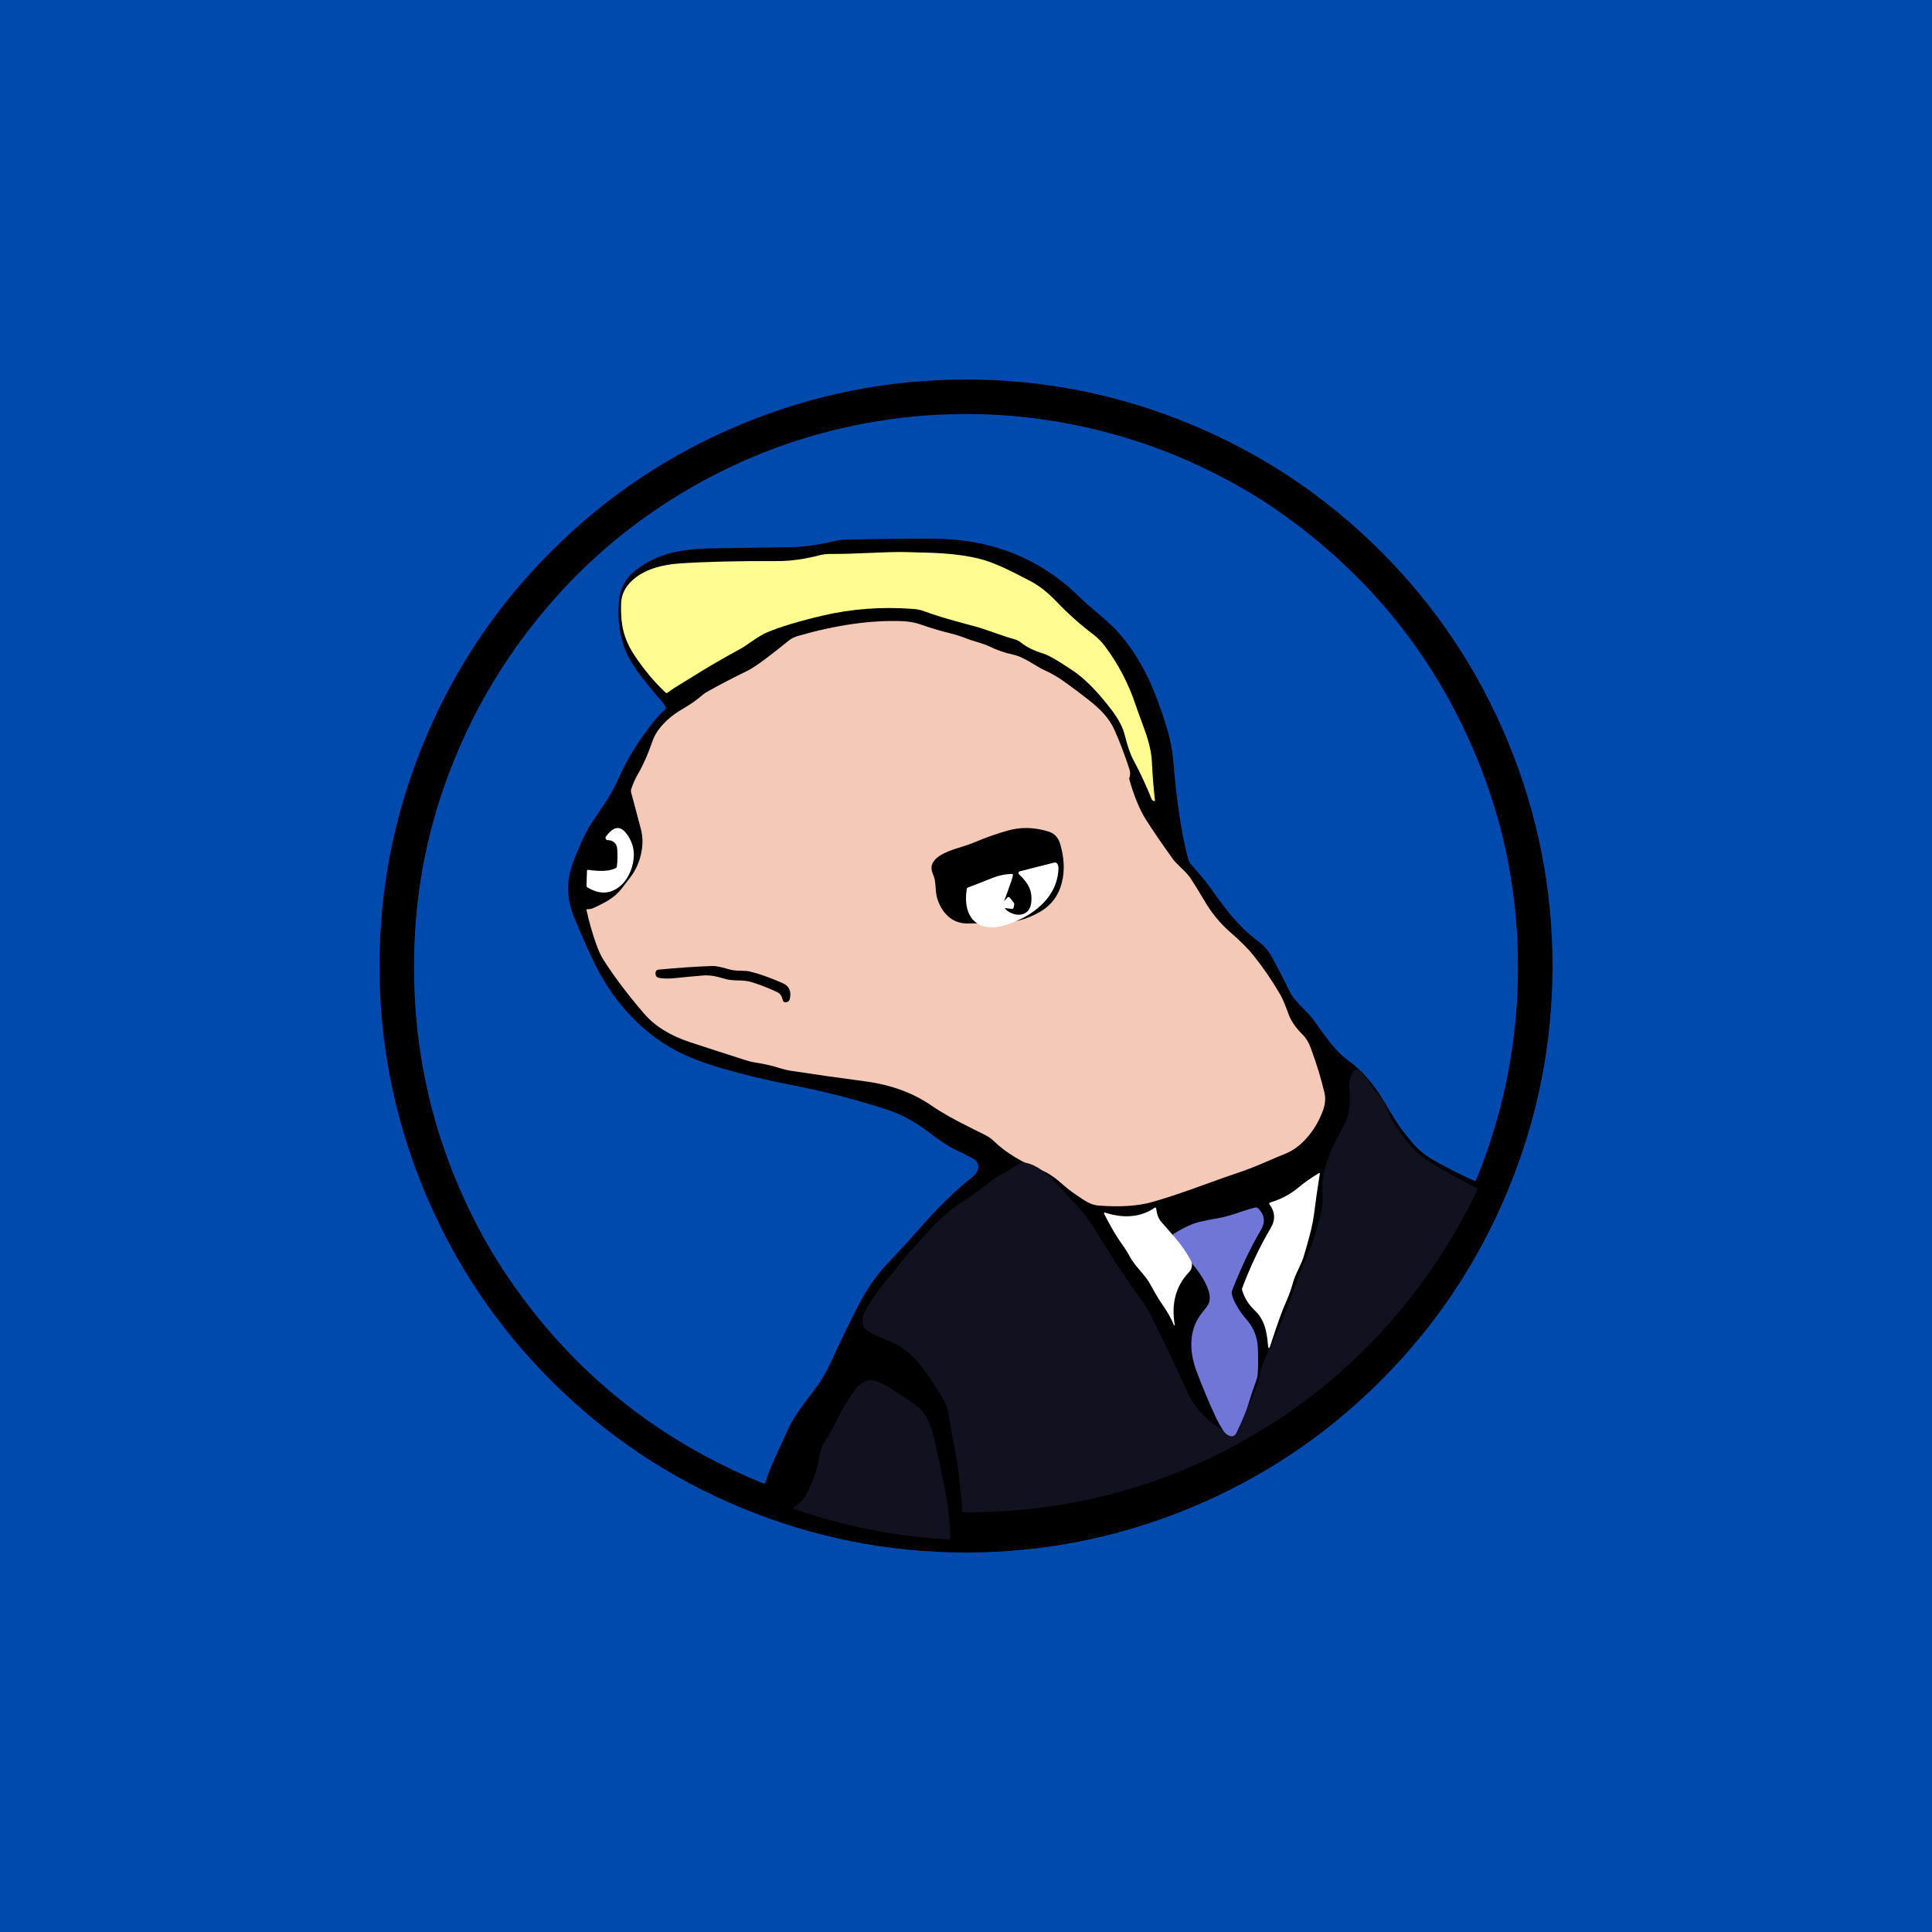
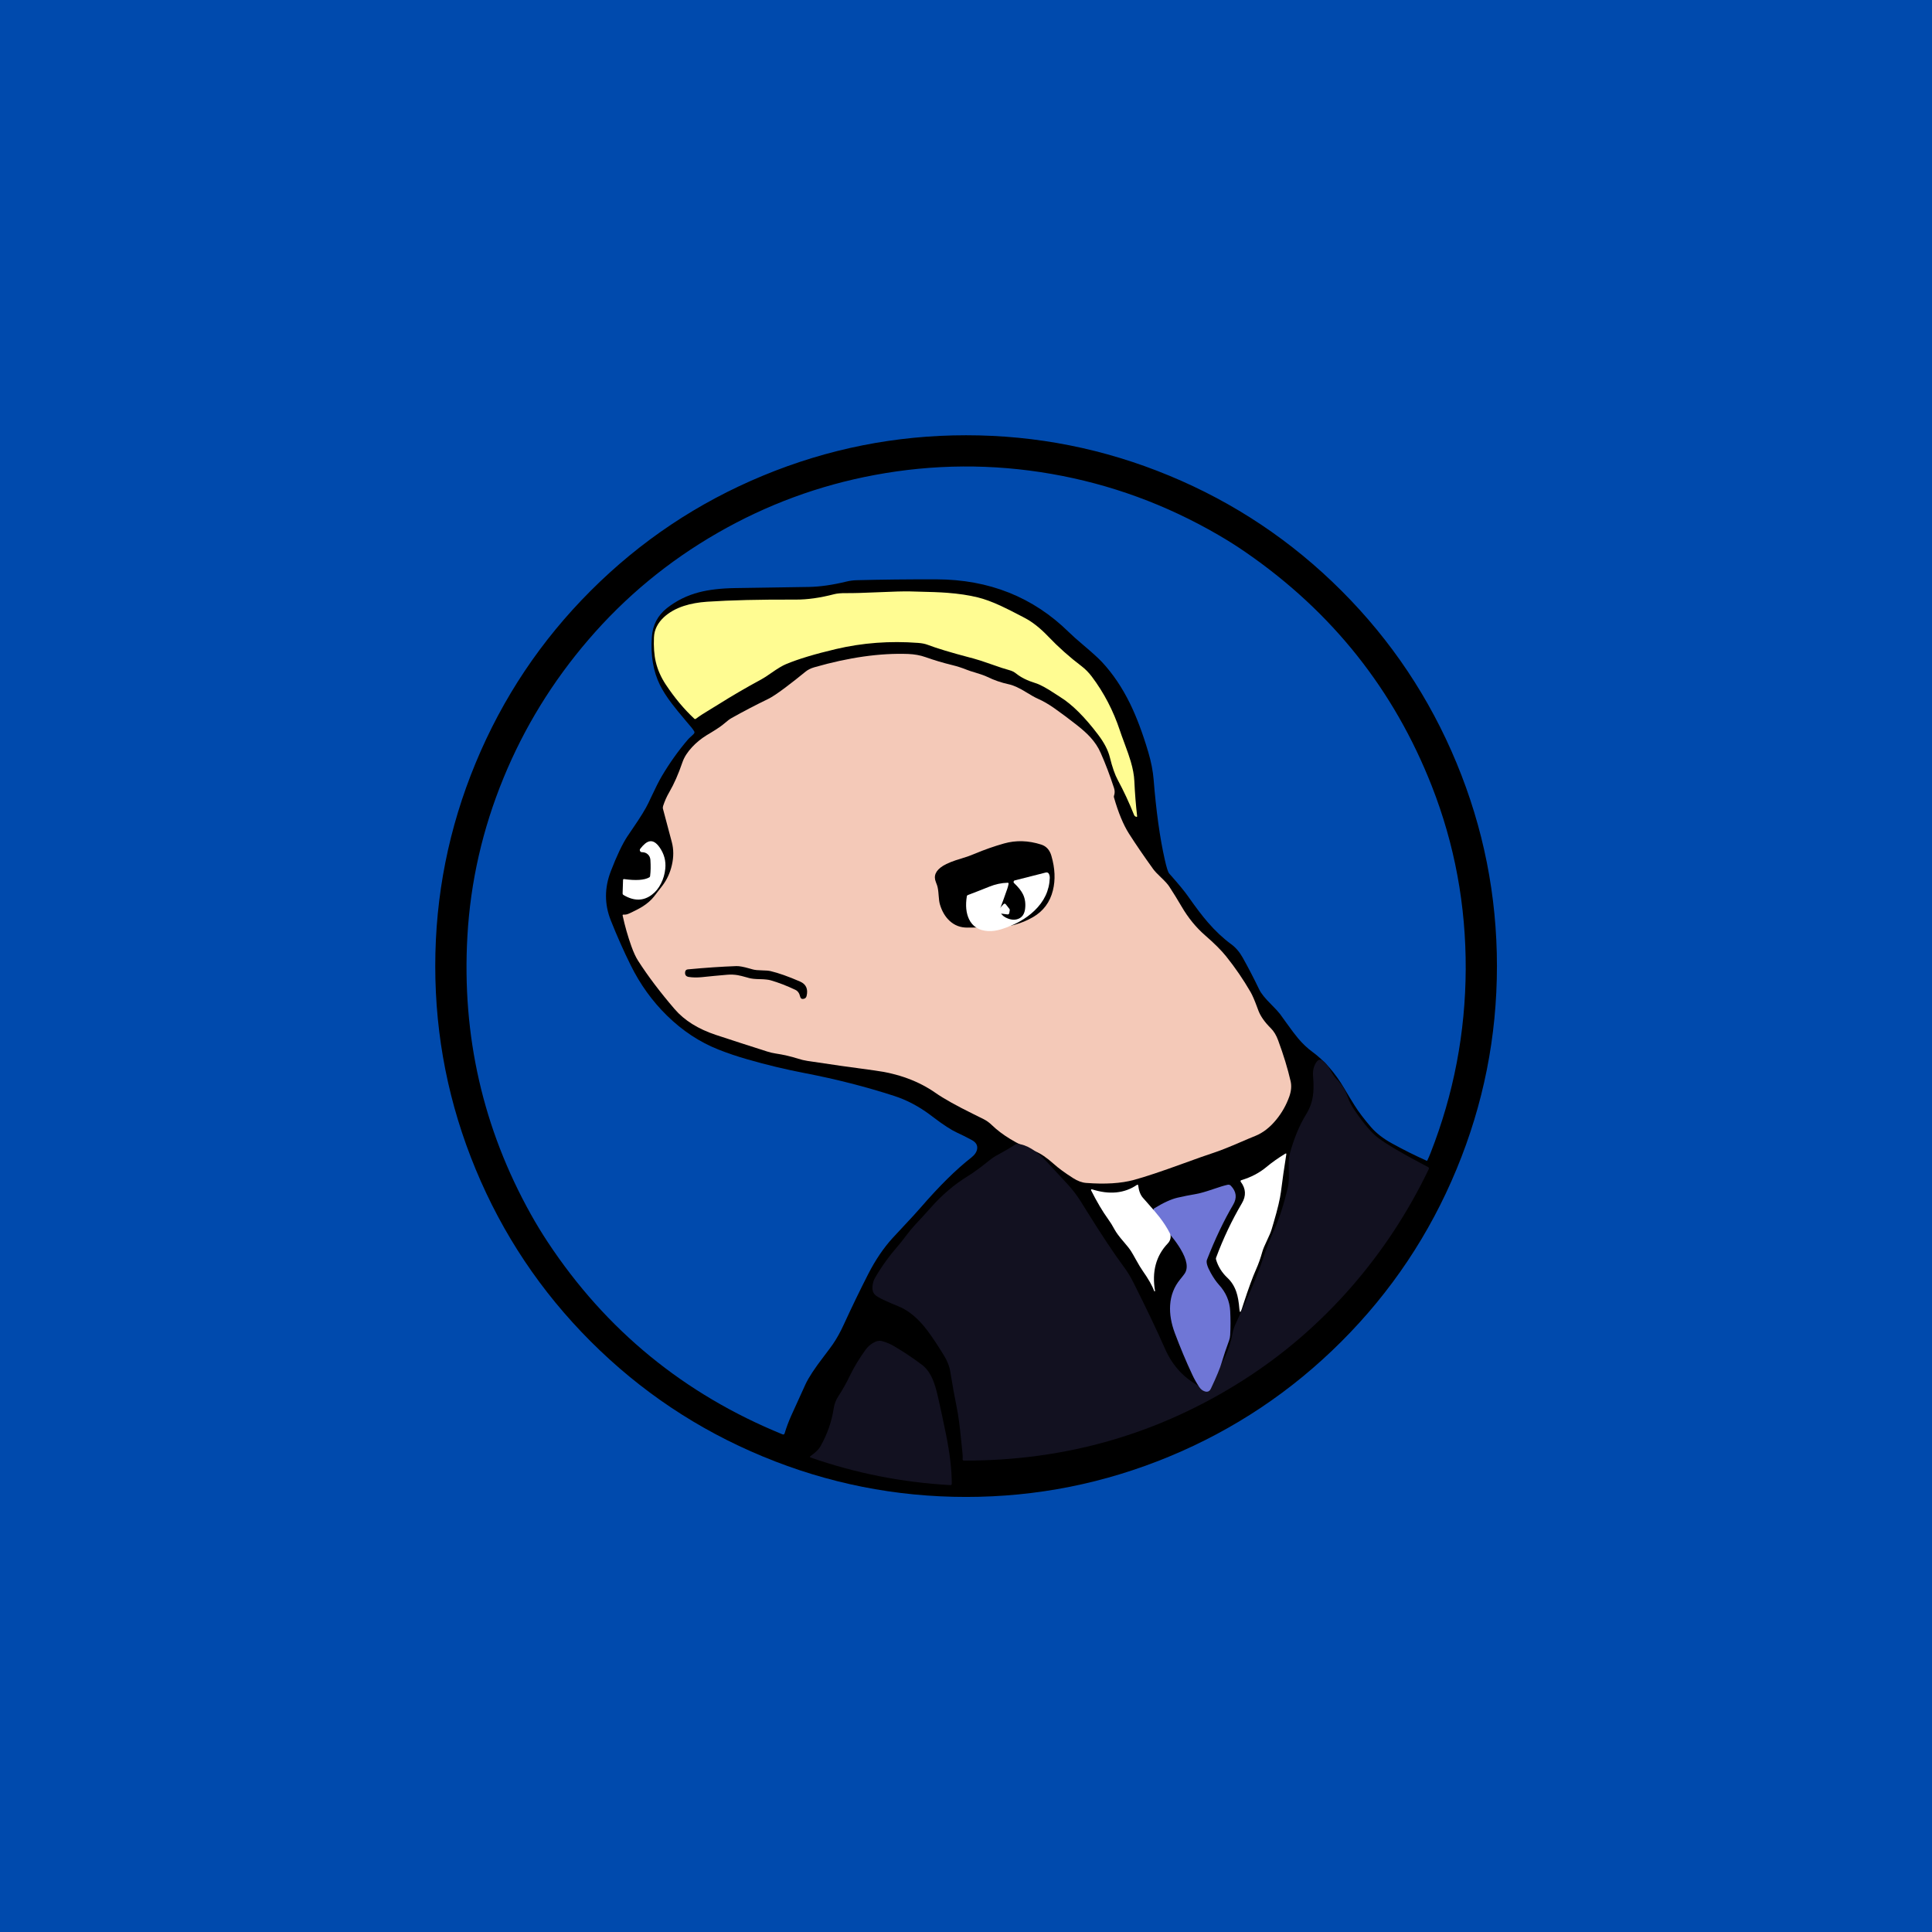
<svg xmlns="http://www.w3.org/2000/svg" viewBox="0 0 56 56" fill="none">
  <rect x="0" y="0" width="56" height="56" fill="#004AAD" />
-   <path fill-rule="evenodd" clip-rule="evenodd" d="M43.706 34.506C44.569 32.423 45 30.254 45 28C45 25.746 44.569 23.577 43.706 21.494C42.843 19.411 41.615 17.573 40.021 15.979C38.427 14.385 36.589 13.157 34.506 12.294C32.423 11.431 30.254 11 28 11C25.746 11 23.577 11.431 21.494 12.294C19.411 13.157 17.573 14.385 15.979 15.979C14.385 17.573 13.157 19.411 12.294 21.494C11.431 23.577 11 25.746 11 28C11 30.254 11.431 32.423 12.294 34.506C13.157 36.589 14.385 38.427 15.979 40.021C17.573 41.615 19.411 42.843 21.494 43.706C23.577 44.569 25.746 45 28 45C30.254 45 32.423 44.569 34.506 43.706C36.589 42.843 38.427 41.615 40.021 40.021C41.615 38.427 42.843 36.589 43.706 34.506ZM38.631 30.312C38.778 30.486 38.929 30.629 39.084 30.742C39.474 31.027 39.815 31.416 40.105 31.908C40.212 32.09 40.323 32.272 40.436 32.454C40.569 32.667 40.747 32.902 40.969 33.159C41.136 33.351 41.359 33.525 41.638 33.678C42.002 33.879 42.37 34.063 42.742 34.23C42.757 34.237 42.768 34.233 42.774 34.218C42.811 34.139 42.845 34.06 42.876 33.981C43.616 32.094 43.991 30.134 44 28.099C44.008 26.055 43.646 24.1 42.914 22.235C41.705 19.155 39.725 16.664 36.974 14.761C36.692 14.565 36.392 14.375 36.073 14.19C34.399 13.218 32.62 12.567 30.734 12.238C28.847 11.909 26.96 11.921 25.07 12.273C23.291 12.604 21.613 13.223 20.037 14.13C18.46 15.037 17.083 16.176 15.906 17.547C14.757 18.884 13.851 20.358 13.188 21.97C12.514 23.609 12.127 25.302 12.029 27.048C11.85 30.23 12.527 33.197 14.061 35.948C14.231 36.252 14.411 36.549 14.603 36.839C16.465 39.658 18.97 41.709 22.117 42.994C22.154 43.009 22.179 42.997 22.19 42.959C22.246 42.772 22.315 42.589 22.395 42.408C22.545 42.074 22.698 41.736 22.856 41.394C22.955 41.179 23.15 40.882 23.441 40.503C23.573 40.329 23.671 40.199 23.732 40.111C23.856 39.931 23.975 39.717 24.088 39.469C24.337 38.926 24.596 38.39 24.866 37.861C25.097 37.41 25.358 37.025 25.648 36.707C25.722 36.626 25.834 36.505 25.984 36.346C26.24 36.074 26.429 35.867 26.552 35.725C27.142 35.043 27.68 34.512 28.168 34.131C28.279 34.043 28.342 33.949 28.355 33.847C28.369 33.733 28.312 33.64 28.182 33.57C28.014 33.479 27.855 33.4 27.705 33.331C27.523 33.247 27.275 33.087 26.962 32.849L26.86 32.772C26.489 32.493 26.1 32.288 25.692 32.156C24.783 31.862 23.835 31.62 22.848 31.43C22.227 31.311 21.61 31.163 20.999 30.987C20.664 30.891 20.355 30.786 20.07 30.673C19.467 30.434 18.918 30.072 18.423 29.587C17.951 29.125 17.563 28.587 17.259 27.972C17.032 27.514 16.82 27.035 16.62 26.532C16.417 26.019 16.417 25.497 16.621 24.965C16.813 24.467 16.989 24.096 17.149 23.852C17.186 23.795 17.247 23.706 17.328 23.587C17.571 23.234 17.736 22.965 17.825 22.779C17.842 22.742 17.869 22.686 17.904 22.611C18.049 22.3 18.165 22.07 18.254 21.92C18.502 21.5 18.78 21.109 19.09 20.746C19.11 20.723 19.143 20.69 19.189 20.649C19.232 20.611 19.263 20.581 19.282 20.559C19.305 20.533 19.307 20.505 19.289 20.476C19.262 20.433 19.233 20.391 19.2 20.352C19.166 20.311 19.114 20.25 19.044 20.168C18.832 19.918 18.677 19.727 18.578 19.596C18.411 19.377 18.284 19.176 18.195 18.996C17.98 18.559 17.894 18.048 17.936 17.464C17.963 17.078 18.124 16.769 18.418 16.537C18.72 16.298 19.064 16.128 19.45 16.028C19.765 15.946 20.15 15.901 20.606 15.894C21.376 15.882 22.161 15.87 22.96 15.858C23.319 15.852 23.721 15.795 24.166 15.686C24.272 15.66 24.382 15.645 24.498 15.642C25.31 15.621 26.161 15.612 27.051 15.614C28.735 15.619 30.148 16.183 31.29 17.305C31.393 17.407 31.557 17.553 31.783 17.744C32.052 17.972 32.242 18.145 32.352 18.263C32.698 18.634 32.998 19.079 33.252 19.597C33.461 20.026 33.655 20.542 33.834 21.146C33.926 21.457 33.983 21.749 34.005 22.02C34.086 23.036 34.205 23.895 34.364 24.596C34.42 24.847 34.467 24.994 34.506 25.037L34.569 25.108C34.822 25.394 35.005 25.617 35.116 25.777C35.358 26.122 35.567 26.397 35.745 26.602C35.986 26.88 36.235 27.113 36.492 27.301C36.635 27.406 36.757 27.548 36.857 27.727C37.04 28.054 37.217 28.395 37.388 28.751C37.447 28.875 37.576 29.035 37.775 29.232C37.906 29.363 37.999 29.464 38.054 29.536C38.101 29.599 38.169 29.693 38.259 29.82C38.419 30.044 38.543 30.208 38.631 30.312Z" fill="black" />
-   <path d="M29.389 18.524C29.26 18.49 29.069 18.428 28.817 18.338C28.562 18.247 28.368 18.184 28.235 18.149C28.209 18.142 28.169 18.132 28.117 18.118C27.51 17.958 27.06 17.822 26.767 17.71C26.686 17.679 26.585 17.659 26.464 17.65C25.56 17.581 24.684 17.647 23.836 17.846C23.16 18.005 22.625 18.166 22.231 18.331C22.118 18.378 21.964 18.47 21.769 18.607C21.627 18.707 21.518 18.778 21.441 18.819C20.951 19.084 20.497 19.349 20.078 19.613C20.027 19.646 19.95 19.693 19.846 19.755C19.62 19.89 19.455 19.997 19.349 20.078C19.33 20.093 19.312 20.092 19.294 20.076C18.965 19.768 18.661 19.404 18.382 18.983C18.228 18.75 18.122 18.509 18.063 18.26C18.01 18.035 17.991 17.771 18.004 17.47C18.015 17.228 18.122 17.013 18.324 16.825C18.494 16.669 18.707 16.549 18.965 16.465C19.184 16.394 19.43 16.35 19.704 16.331C20.456 16.281 21.403 16.258 22.547 16.263C22.917 16.264 23.326 16.207 23.774 16.09C23.871 16.065 24 16.054 24.16 16.056C24.383 16.058 24.729 16.048 25.2 16.027C25.67 16.005 26.005 15.997 26.205 16.001C26.246 16.002 26.308 16.004 26.391 16.006C26.836 16.015 27.169 16.028 27.391 16.045C27.762 16.073 28.089 16.122 28.373 16.192C28.585 16.244 28.829 16.333 29.105 16.46C29.269 16.535 29.508 16.655 29.822 16.82C29.847 16.834 29.866 16.843 29.878 16.85C30.126 16.98 30.373 17.176 30.621 17.435C30.952 17.782 31.312 18.104 31.701 18.398C31.817 18.487 31.926 18.597 32.026 18.729C32.415 19.245 32.715 19.822 32.926 20.458C32.953 20.542 33 20.671 33.065 20.845C33.164 21.11 33.234 21.31 33.273 21.447C33.341 21.677 33.379 21.885 33.388 22.072C33.406 22.468 33.436 22.842 33.477 23.196C33.48 23.216 33.471 23.224 33.451 23.219C33.415 23.211 33.39 23.189 33.376 23.152C33.221 22.764 33.048 22.393 32.857 22.039C32.766 21.872 32.682 21.631 32.604 21.315C32.548 21.088 32.424 20.849 32.233 20.596C31.801 20.024 31.397 19.622 31.021 19.388C30.981 19.363 30.92 19.323 30.839 19.27C30.567 19.09 30.358 18.978 30.211 18.934C29.962 18.858 29.759 18.757 29.602 18.631C29.54 18.581 29.469 18.545 29.389 18.524Z" fill="#FFFC92" />
-   <path d="M32.735 22.596C32.874 23.084 33.034 23.47 33.214 23.755C33.43 24.094 33.69 24.474 33.993 24.895C34.041 24.96 34.123 25.048 34.239 25.157C34.367 25.278 34.455 25.375 34.504 25.449C34.641 25.659 34.773 25.874 34.901 26.092C35.112 26.455 35.365 26.764 35.657 27.018C35.949 27.271 36.173 27.495 36.328 27.688C36.616 28.047 36.876 28.427 37.108 28.827C37.166 28.927 37.234 29.082 37.312 29.294C37.334 29.353 37.35 29.396 37.361 29.425C37.431 29.609 37.564 29.797 37.759 29.99C37.856 30.086 37.934 30.215 37.993 30.377C38.167 30.848 38.3 31.284 38.392 31.685C38.427 31.836 38.413 32.001 38.35 32.179C38.254 32.448 38.116 32.694 37.934 32.917C37.73 33.167 37.506 33.34 37.263 33.438C37.158 33.479 37.003 33.545 36.795 33.635C36.413 33.8 36.122 33.915 35.923 33.98C35.705 34.051 35.38 34.166 34.947 34.324C34.253 34.577 33.727 34.752 33.369 34.849C32.961 34.959 32.453 34.991 31.845 34.944C31.711 34.934 31.573 34.883 31.431 34.792C31.167 34.625 30.957 34.471 30.801 34.33C30.582 34.134 30.386 34.001 30.213 33.931C29.619 33.693 29.154 33.411 28.819 33.086C28.744 33.013 28.659 32.952 28.566 32.904C28.492 32.867 28.383 32.813 28.236 32.74C27.686 32.469 27.282 32.243 27.023 32.062C26.48 31.682 25.828 31.442 25.066 31.342C24.354 31.248 23.637 31.146 22.916 31.036C22.817 31.02 22.72 30.998 22.625 30.967C22.391 30.892 22.148 30.836 21.899 30.799C21.807 30.785 21.717 30.764 21.631 30.736C21.063 30.556 20.517 30.378 19.991 30.205C19.42 30.016 18.978 29.74 18.666 29.377C18.202 28.837 17.813 28.323 17.5 27.835C17.423 27.717 17.35 27.559 17.28 27.362C17.168 27.048 17.075 26.723 17.002 26.387C16.996 26.361 17.006 26.349 17.033 26.351C17.088 26.355 17.14 26.346 17.189 26.324C17.382 26.237 17.53 26.16 17.635 26.095C17.791 25.997 17.916 25.887 18.011 25.765C18.102 25.649 18.188 25.537 18.269 25.431C18.417 25.238 18.52 25.017 18.577 24.768C18.638 24.506 18.637 24.259 18.575 24.027C18.48 23.67 18.386 23.318 18.294 22.97C18.285 22.937 18.286 22.904 18.297 22.871C18.348 22.715 18.413 22.569 18.494 22.43C18.647 22.168 18.787 21.849 18.915 21.475C18.972 21.309 19.077 21.145 19.229 20.983C19.361 20.842 19.512 20.718 19.682 20.612C19.713 20.593 19.761 20.564 19.826 20.525C20.035 20.4 20.183 20.297 20.272 20.218C20.354 20.146 20.427 20.091 20.492 20.055C20.854 19.851 21.243 19.648 21.657 19.447C21.778 19.389 21.958 19.269 22.199 19.089C22.422 18.921 22.644 18.747 22.863 18.567C22.937 18.508 23.029 18.462 23.141 18.43C24.242 18.114 25.243 17.972 26.142 18.004C26.345 18.012 26.529 18.045 26.696 18.104C26.976 18.203 27.259 18.288 27.547 18.358C27.711 18.398 27.871 18.449 28.027 18.512C28.089 18.537 28.183 18.568 28.31 18.605C28.476 18.655 28.6 18.699 28.68 18.738C28.902 18.846 29.13 18.924 29.363 18.974C29.516 19.006 29.709 19.094 29.942 19.24C30.091 19.333 30.209 19.398 30.295 19.436C30.466 19.511 30.646 19.615 30.834 19.748C31.073 19.918 31.306 20.091 31.533 20.27C31.722 20.418 31.872 20.552 31.981 20.673C32.122 20.828 32.232 20.993 32.309 21.17C32.464 21.518 32.606 21.895 32.738 22.299C32.765 22.382 32.765 22.464 32.737 22.544C32.731 22.561 32.73 22.578 32.735 22.596Z" fill="#F4C9B8" />
-   <path d="M17.88 25.119C17.9 24.968 17.903 24.795 17.89 24.598C17.884 24.525 17.857 24.465 17.805 24.419C17.755 24.374 17.693 24.352 17.62 24.352C17.592 24.353 17.571 24.34 17.558 24.314C17.546 24.289 17.548 24.265 17.566 24.242C17.674 24.102 17.772 24.023 17.86 24.005C17.968 23.982 18.075 24.044 18.181 24.193C18.33 24.404 18.392 24.633 18.367 24.88C18.35 25.05 18.304 25.209 18.229 25.356C18.153 25.505 18.057 25.625 17.939 25.713C17.668 25.919 17.366 25.923 17.032 25.725C17.009 25.712 16.999 25.693 17 25.667L17.014 25.243C17.014 25.221 17.026 25.211 17.048 25.214C17.426 25.266 17.695 25.248 17.853 25.159C17.869 25.15 17.878 25.137 17.88 25.119Z" fill="white" />
-   <path d="M28.282 24.4C28.585 24.273 28.896 24.163 29.215 24.073C29.598 23.965 29.994 23.977 30.405 24.108C30.568 24.16 30.678 24.281 30.732 24.47C30.848 24.87 30.864 25.238 30.78 25.575C30.686 25.955 30.473 26.24 30.142 26.432C29.768 26.647 29.364 26.756 28.928 26.759C28.619 26.761 28.323 26.764 28.043 26.767C27.822 26.77 27.632 26.698 27.473 26.552C27.33 26.42 27.226 26.243 27.161 26.022C27.142 25.957 27.128 25.859 27.12 25.728C27.111 25.59 27.095 25.487 27.073 25.42C27.061 25.382 27.047 25.345 27.032 25.309C26.95 25.11 27.026 24.937 27.26 24.79C27.388 24.71 27.588 24.63 27.86 24.551C27.868 24.548 27.874 24.546 27.878 24.545C28.011 24.506 28.146 24.458 28.282 24.4Z" fill="black" />
-   <path d="M29.085 26.251C29.12 26.335 29.18 26.399 29.265 26.443C29.411 26.518 29.544 26.534 29.663 26.49C29.792 26.443 29.867 26.337 29.889 26.172C29.911 26 29.89 25.845 29.825 25.707C29.77 25.592 29.674 25.47 29.535 25.34C29.521 25.327 29.517 25.311 29.522 25.292C29.527 25.273 29.538 25.261 29.558 25.256L30.549 25.004C30.6 24.991 30.636 25.009 30.658 25.057C30.674 25.095 30.682 25.134 30.68 25.176C30.666 25.577 30.501 25.928 30.186 26.228C29.916 26.486 29.564 26.683 29.13 26.819C28.974 26.867 28.829 26.887 28.693 26.878C28.406 26.858 28.207 26.732 28.095 26.5C28 26.302 27.976 26.056 28.024 25.762C28.027 25.744 28.037 25.732 28.054 25.726C28.281 25.64 28.511 25.55 28.742 25.457C28.938 25.378 29.133 25.336 29.328 25.331C29.354 25.33 29.365 25.343 29.36 25.369C29.35 25.421 29.337 25.473 29.319 25.524C29.239 25.755 29.161 25.972 29.083 26.177C29.074 26.202 29.075 26.227 29.085 26.251Z" fill="white" />
-   <path d="M29.015 26.218L29.193 26.023C29.222 25.991 29.249 25.992 29.276 26.026L29.387 26.168C29.397 26.181 29.401 26.195 29.398 26.211L29.383 26.3C29.377 26.334 29.356 26.349 29.322 26.345L29.048 26.309C29.026 26.306 29.012 26.294 29.004 26.273C28.996 26.253 29 26.234 29.015 26.218Z" fill="white" />
-   <path d="M22.534 28.761C22.255 28.628 21.989 28.526 21.738 28.454C21.662 28.433 21.547 28.421 21.393 28.418C21.238 28.416 21.122 28.403 21.045 28.381C21.032 28.378 21.014 28.372 20.989 28.365C20.853 28.326 20.751 28.301 20.684 28.29C20.576 28.272 20.465 28.267 20.349 28.277C20.063 28.301 19.794 28.327 19.539 28.354C19.389 28.369 19.25 28.367 19.122 28.348C19.031 28.335 18.991 28.283 19.002 28.191C19.008 28.139 19.038 28.11 19.09 28.105C19.652 28.052 20.169 28.017 20.643 28C20.735 27.997 20.875 28.023 21.063 28.077C21.113 28.091 21.15 28.102 21.175 28.108C21.239 28.125 21.337 28.135 21.467 28.137C21.59 28.139 21.681 28.146 21.74 28.161C21.994 28.221 22.308 28.332 22.683 28.495C22.875 28.579 22.945 28.733 22.892 28.957C22.88 29.008 22.848 29.038 22.797 29.049C22.737 29.061 22.7 29.037 22.686 28.978C22.661 28.87 22.611 28.798 22.534 28.761Z" fill="black" />
-   <path d="M35.531 41.487C35.59 41.517 35.638 41.505 35.676 41.45C35.793 41.282 35.906 41.125 36.014 40.979C36.267 40.642 36.439 40.239 36.531 39.768C36.553 39.657 36.588 39.551 36.634 39.452C37.051 38.561 37.342 37.867 37.508 37.369C37.615 37.045 37.739 36.727 37.88 36.413C38.042 36.053 38.185 35.601 38.31 35.056C38.335 34.944 38.343 34.776 38.334 34.549C38.324 34.305 38.335 34.122 38.368 34.002C38.504 33.508 38.677 33.092 38.886 32.753C39.001 32.566 39.075 32.369 39.106 32.161C39.132 31.993 39.134 31.781 39.112 31.527C39.096 31.34 39.136 31.184 39.232 31.057C39.278 30.997 39.335 30.984 39.402 31.019C39.489 31.065 39.58 31.173 39.674 31.344C39.74 31.464 39.796 31.547 39.843 31.595C40.022 31.773 40.149 31.974 40.224 32.197C40.268 32.329 40.341 32.469 40.441 32.616C40.74 33.056 40.995 33.354 41.207 33.51C41.478 33.71 41.914 33.969 42.515 34.287C42.639 34.353 42.732 34.402 42.794 34.436C42.822 34.451 42.829 34.473 42.816 34.503C42.152 35.888 41.32 37.152 40.32 38.296C39.303 39.456 38.156 40.444 36.876 41.26C34.167 42.985 31.186 43.844 27.931 43.836C27.901 43.836 27.887 43.82 27.889 43.789C27.893 43.721 27.891 43.653 27.883 43.586C27.873 43.495 27.859 43.359 27.841 43.177C27.797 42.732 27.753 42.398 27.708 42.174C27.629 41.786 27.559 41.395 27.496 41.001C27.467 40.819 27.397 40.639 27.286 40.461C27.276 40.445 27.261 40.42 27.241 40.388C26.991 39.986 26.789 39.695 26.636 39.516C26.378 39.212 26.105 39.002 25.817 38.889C25.67 38.83 25.53 38.77 25.396 38.707C25.389 38.704 25.377 38.698 25.362 38.692C25.211 38.621 25.114 38.562 25.072 38.514C25.006 38.441 24.986 38.334 25.01 38.195C25.023 38.117 25.047 38.046 25.083 37.985C25.287 37.63 25.534 37.288 25.822 36.957C25.878 36.893 25.957 36.794 26.057 36.662C26.178 36.502 26.273 36.385 26.343 36.311C26.518 36.125 26.695 35.932 26.872 35.732C27.229 35.327 27.626 34.99 28.062 34.722C28.244 34.61 28.471 34.444 28.741 34.225C28.828 34.154 28.922 34.092 29.025 34.038C29.22 33.934 29.406 33.824 29.584 33.707C29.601 33.696 29.619 33.691 29.64 33.692C29.937 33.715 30.255 33.909 30.593 34.275C30.809 34.509 31.029 34.746 31.253 34.988C31.408 35.156 31.547 35.338 31.671 35.535C31.714 35.605 31.779 35.708 31.864 35.845C32.355 36.632 32.744 37.218 33.032 37.604C33.154 37.766 33.262 37.942 33.358 38.132C33.77 38.95 34.108 39.66 34.373 40.26C34.617 40.814 35.003 41.224 35.531 41.487Z" fill="#121120" />
-   <path d="M36.832 35.596C36.974 35.357 36.961 35.127 36.796 34.908C36.789 34.898 36.787 34.888 36.791 34.877C36.795 34.866 36.802 34.859 36.813 34.856C37.125 34.763 37.394 34.622 37.622 34.431C37.798 34.284 37.997 34.144 38.219 34.009C38.248 33.992 38.259 33.999 38.254 34.032C38.187 34.451 38.13 34.852 38.082 35.234C38.054 35.453 37.977 35.78 37.849 36.214C37.821 36.306 37.801 36.374 37.788 36.42C37.763 36.507 37.712 36.63 37.634 36.791C37.557 36.95 37.508 37.07 37.486 37.151C37.43 37.353 37.364 37.539 37.288 37.709C37.178 37.955 37.044 38.321 36.886 38.806C36.86 38.886 36.84 38.947 36.827 38.988C36.787 39.108 36.763 39.105 36.752 38.98C36.735 38.761 36.703 38.581 36.656 38.44C36.594 38.256 36.499 38.104 36.37 37.984C36.193 37.818 36.071 37.622 36.004 37.396C35.998 37.377 35.999 37.357 36.006 37.338C36.234 36.724 36.51 36.143 36.832 35.596Z" fill="white" />
-   <path d="M35.714 37.403C35.682 37.483 35.722 37.623 35.834 37.824C35.923 37.983 36.011 38.11 36.096 38.204C36.321 38.449 36.441 38.73 36.458 39.048C36.471 39.308 36.471 39.564 36.457 39.816C36.454 39.877 36.442 39.935 36.422 39.99C36.333 40.231 36.254 40.465 36.187 40.691C36.13 40.883 36.016 41.158 35.846 41.518C35.843 41.524 35.84 41.528 35.839 41.532C35.798 41.618 35.734 41.648 35.648 41.621C35.575 41.599 35.514 41.551 35.466 41.479C35.379 41.348 35.305 41.218 35.244 41.086C35.048 40.669 34.862 40.225 34.685 39.754C34.567 39.438 34.516 39.141 34.534 38.86C34.554 38.544 34.662 38.268 34.856 38.032C34.904 37.974 34.949 37.917 34.991 37.859C35.122 37.68 35.079 37.411 34.862 37.051C34.707 36.796 34.518 36.563 34.295 36.352C34.143 36.209 34.045 36.028 34.001 35.808C33.997 35.787 34.004 35.77 34.023 35.759C34.317 35.578 34.567 35.464 34.773 35.416C34.953 35.374 35.147 35.336 35.357 35.3C35.484 35.279 35.669 35.226 35.909 35.144C36.113 35.073 36.269 35.026 36.376 35.003C36.416 34.994 36.451 35.005 36.48 35.035C36.657 35.22 36.682 35.423 36.552 35.644C36.253 36.152 35.974 36.738 35.714 37.403Z" fill="#6F76D6" />
-   <path d="M32.027 35.147C32.585 35.327 33.065 35.281 33.468 35.009C33.493 34.992 33.508 34.999 33.512 35.029C33.533 35.2 33.584 35.332 33.666 35.424C33.693 35.455 33.734 35.501 33.788 35.562C33.971 35.768 34.105 35.925 34.188 36.032C34.326 36.209 34.437 36.382 34.523 36.551C34.55 36.605 34.557 36.663 34.543 36.725C34.531 36.784 34.502 36.836 34.459 36.881C34.081 37.278 33.945 37.786 34.051 38.405C34.052 38.412 34.049 38.415 34.043 38.416C34.038 38.417 34.033 38.416 34.029 38.413C34.026 38.412 34.023 38.409 34.022 38.406C33.965 38.242 33.843 38.026 33.654 37.757C33.6 37.681 33.527 37.56 33.436 37.396C33.371 37.277 33.32 37.189 33.284 37.132C33.238 37.059 33.159 36.958 33.047 36.829C32.904 36.665 32.806 36.532 32.752 36.431C32.691 36.315 32.622 36.204 32.545 36.098C32.371 35.858 32.19 35.552 32.003 35.181C32 35.174 31.999 35.167 32.002 35.16C32.006 35.147 32.014 35.143 32.027 35.147Z" fill="white" />
-   <path d="M27.495 44.621C25.957 44.536 24.464 44.241 23.015 43.736C23.007 43.733 23.002 43.727 23 43.719C22.999 43.71 23.002 43.703 23.009 43.697C23.013 43.695 23.018 43.691 23.025 43.686C23.179 43.576 23.281 43.476 23.332 43.386C23.554 42.995 23.697 42.586 23.761 42.159C23.782 42.023 23.83 41.896 23.907 41.779C24.044 41.569 24.168 41.35 24.276 41.122C24.405 40.853 24.573 40.575 24.78 40.287C24.843 40.2 24.92 40.129 25.01 40.074C25.121 40.006 25.222 39.985 25.313 40.011C25.448 40.049 25.57 40.1 25.678 40.163C25.983 40.34 26.285 40.542 26.585 40.767C26.726 40.873 26.84 41.028 26.928 41.23C26.987 41.365 27.044 41.552 27.098 41.79C27.186 42.177 27.273 42.582 27.358 43.004C27.481 43.614 27.542 44.138 27.541 44.578C27.541 44.608 27.526 44.623 27.495 44.621Z" fill="#121120" />
+   <g transform="translate(2.66,2.66) scale(0.9051)">
+     <path fill-rule="evenodd" clip-rule="evenodd" d="M43.706 34.506C44.569 32.423 45 30.254 45 28C45 25.746 44.569 23.577 43.706 21.494C42.843 19.411 41.615 17.573 40.021 15.979C38.427 14.385 36.589 13.157 34.506 12.294C32.423 11.431 30.254 11 28 11C25.746 11 23.577 11.431 21.494 12.294C19.411 13.157 17.573 14.385 15.979 15.979C14.385 17.573 13.157 19.411 12.294 21.494C11.431 23.577 11 25.746 11 28C11 30.254 11.431 32.423 12.294 34.506C13.157 36.589 14.385 38.427 15.979 40.021C17.573 41.615 19.411 42.843 21.494 43.706C23.577 44.569 25.746 45 28 45C30.254 45 32.423 44.569 34.506 43.706C36.589 42.843 38.427 41.615 40.021 40.021C41.615 38.427 42.843 36.589 43.706 34.506ZM38.631 30.312C38.778 30.486 38.929 30.629 39.084 30.742C39.474 31.027 39.815 31.416 40.105 31.908C40.212 32.09 40.323 32.272 40.436 32.454C40.569 32.667 40.747 32.902 40.969 33.159C41.136 33.351 41.359 33.525 41.638 33.678C42.002 33.879 42.37 34.063 42.742 34.23C42.757 34.237 42.768 34.233 42.774 34.218C42.811 34.139 42.845 34.06 42.876 33.981C43.616 32.094 43.991 30.134 44 28.099C44.008 26.055 43.646 24.1 42.914 22.235C41.705 19.155 39.725 16.664 36.974 14.761C36.692 14.565 36.392 14.375 36.073 14.19C34.399 13.218 32.62 12.567 30.734 12.238C28.847 11.909 26.96 11.921 25.07 12.273C23.291 12.604 21.613 13.223 20.037 14.13C18.46 15.037 17.083 16.176 15.906 17.547C14.757 18.884 13.851 20.358 13.188 21.97C12.514 23.609 12.127 25.302 12.029 27.048C11.85 30.23 12.527 33.197 14.061 35.948C14.231 36.252 14.411 36.549 14.603 36.839C16.465 39.658 18.97 41.709 22.117 42.994C22.154 43.009 22.179 42.997 22.19 42.959C22.246 42.772 22.315 42.589 22.395 42.408C22.545 42.074 22.698 41.736 22.856 41.394C22.955 41.179 23.15 40.882 23.441 40.503C23.573 40.329 23.671 40.199 23.732 40.111C23.856 39.931 23.975 39.717 24.088 39.469C24.337 38.926 24.596 38.39 24.866 37.861C25.097 37.41 25.358 37.025 25.648 36.707C25.722 36.626 25.834 36.505 25.984 36.346C26.24 36.074 26.429 35.867 26.552 35.725C27.142 35.043 27.68 34.512 28.168 34.131C28.279 34.043 28.342 33.949 28.355 33.847C28.369 33.733 28.312 33.64 28.182 33.57C28.014 33.479 27.855 33.4 27.705 33.331C27.523 33.247 27.275 33.087 26.962 32.849L26.86 32.772C26.489 32.493 26.1 32.288 25.692 32.156C24.783 31.862 23.835 31.62 22.848 31.43C22.227 31.311 21.61 31.163 20.999 30.987C20.664 30.891 20.355 30.786 20.07 30.673C19.467 30.434 18.918 30.072 18.423 29.587C17.951 29.125 17.563 28.587 17.259 27.972C17.032 27.514 16.82 27.035 16.62 26.532C16.417 26.019 16.417 25.497 16.621 24.965C16.813 24.467 16.989 24.096 17.149 23.852C17.186 23.795 17.247 23.706 17.328 23.587C17.571 23.234 17.736 22.965 17.825 22.779C17.842 22.742 17.869 22.686 17.904 22.611C18.049 22.3 18.165 22.07 18.254 21.92C18.502 21.5 18.78 21.109 19.09 20.746C19.11 20.723 19.143 20.69 19.189 20.649C19.232 20.611 19.263 20.581 19.282 20.559C19.305 20.533 19.307 20.505 19.289 20.476C19.262 20.433 19.233 20.391 19.2 20.352C19.166 20.311 19.114 20.25 19.044 20.168C18.832 19.918 18.677 19.727 18.578 19.596C18.411 19.377 18.284 19.176 18.195 18.996C17.98 18.559 17.894 18.048 17.936 17.464C17.963 17.078 18.124 16.769 18.418 16.537C18.72 16.298 19.064 16.128 19.45 16.028C19.765 15.946 20.15 15.901 20.606 15.894C21.376 15.882 22.161 15.87 22.96 15.858C23.319 15.852 23.721 15.795 24.166 15.686C24.272 15.66 24.382 15.645 24.498 15.642C25.31 15.621 26.161 15.612 27.051 15.614C28.735 15.619 30.148 16.183 31.29 17.305C31.393 17.407 31.557 17.553 31.783 17.744C32.052 17.972 32.242 18.145 32.352 18.263C32.698 18.634 32.998 19.079 33.252 19.597C33.461 20.026 33.655 20.542 33.834 21.146C33.926 21.457 33.983 21.749 34.005 22.02C34.086 23.036 34.205 23.895 34.364 24.596C34.42 24.847 34.467 24.994 34.506 25.037L34.569 25.108C34.822 25.394 35.005 25.617 35.116 25.777C35.358 26.122 35.567 26.397 35.745 26.602C35.986 26.88 36.235 27.113 36.492 27.301C36.635 27.406 36.757 27.548 36.857 27.727C37.04 28.054 37.217 28.395 37.388 28.751C37.447 28.875 37.576 29.035 37.775 29.232C37.906 29.363 37.999 29.464 38.054 29.536C38.101 29.599 38.169 29.693 38.259 29.82C38.419 30.044 38.543 30.208 38.631 30.312Z" fill="black" />
+     <path d="M29.389 18.524C29.26 18.49 29.069 18.428 28.817 18.338C28.562 18.247 28.368 18.184 28.235 18.149C28.209 18.142 28.169 18.132 28.117 18.118C27.51 17.958 27.06 17.822 26.767 17.71C26.686 17.679 26.585 17.659 26.464 17.65C25.56 17.581 24.684 17.647 23.836 17.846C23.16 18.005 22.625 18.166 22.231 18.331C22.118 18.378 21.964 18.47 21.769 18.607C21.627 18.707 21.518 18.778 21.441 18.819C20.951 19.084 20.497 19.349 20.078 19.613C20.027 19.646 19.95 19.693 19.846 19.755C19.62 19.89 19.455 19.997 19.349 20.078C19.33 20.093 19.312 20.092 19.294 20.076C18.965 19.768 18.661 19.404 18.382 18.983C18.228 18.75 18.122 18.509 18.063 18.26C18.01 18.035 17.991 17.771 18.004 17.47C18.015 17.228 18.122 17.013 18.324 16.825C18.494 16.669 18.707 16.549 18.965 16.465C19.184 16.394 19.43 16.35 19.704 16.331C20.456 16.281 21.403 16.258 22.547 16.263C22.917 16.264 23.326 16.207 23.774 16.09C23.871 16.065 24 16.054 24.16 16.056C24.383 16.058 24.729 16.048 25.2 16.027C25.67 16.005 26.005 15.997 26.205 16.001C26.246 16.002 26.308 16.004 26.391 16.006C26.836 16.015 27.169 16.028 27.391 16.045C27.762 16.073 28.089 16.122 28.373 16.192C28.585 16.244 28.829 16.333 29.105 16.46C29.269 16.535 29.508 16.655 29.822 16.82C29.847 16.834 29.866 16.843 29.878 16.85C30.126 16.98 30.373 17.176 30.621 17.435C30.952 17.782 31.312 18.104 31.701 18.398C31.817 18.487 31.926 18.597 32.026 18.729C32.415 19.245 32.715 19.822 32.926 20.458C32.953 20.542 33 20.671 33.065 20.845C33.164 21.11 33.234 21.31 33.273 21.447C33.341 21.677 33.379 21.885 33.388 22.072C33.406 22.468 33.436 22.842 33.477 23.196C33.48 23.216 33.471 23.224 33.451 23.219C33.415 23.211 33.39 23.189 33.376 23.152C33.221 22.764 33.048 22.393 32.857 22.039C32.766 21.872 32.682 21.631 32.604 21.315C32.548 21.088 32.424 20.849 32.233 20.596C31.801 20.024 31.397 19.622 31.021 19.388C30.981 19.363 30.92 19.323 30.839 19.27C30.567 19.09 30.358 18.978 30.211 18.934C29.962 18.858 29.759 18.757 29.602 18.631C29.54 18.581 29.469 18.545 29.389 18.524Z" fill="#FFFC92" />
+     <path d="M32.735 22.596C32.874 23.084 33.034 23.47 33.214 23.755C33.43 24.094 33.69 24.474 33.993 24.895C34.041 24.96 34.123 25.048 34.239 25.157C34.367 25.278 34.455 25.375 34.504 25.449C34.641 25.659 34.773 25.874 34.901 26.092C35.112 26.455 35.365 26.764 35.657 27.018C35.949 27.271 36.173 27.495 36.328 27.688C36.616 28.047 36.876 28.427 37.108 28.827C37.166 28.927 37.234 29.082 37.312 29.294C37.334 29.353 37.35 29.396 37.361 29.425C37.431 29.609 37.564 29.797 37.759 29.99C37.856 30.086 37.934 30.215 37.993 30.377C38.167 30.848 38.3 31.284 38.392 31.685C38.427 31.836 38.413 32.001 38.35 32.179C38.254 32.448 38.116 32.694 37.934 32.917C37.73 33.167 37.506 33.34 37.263 33.438C37.158 33.479 37.003 33.545 36.795 33.635C36.413 33.8 36.122 33.915 35.923 33.98C35.705 34.051 35.38 34.166 34.947 34.324C34.253 34.577 33.727 34.752 33.369 34.849C32.961 34.959 32.453 34.991 31.845 34.944C31.711 34.934 31.573 34.883 31.431 34.792C31.167 34.625 30.957 34.471 30.801 34.33C30.582 34.134 30.386 34.001 30.213 33.931C29.619 33.693 29.154 33.411 28.819 33.086C28.744 33.013 28.659 32.952 28.566 32.904C28.492 32.867 28.383 32.813 28.236 32.74C27.686 32.469 27.282 32.243 27.023 32.062C26.48 31.682 25.828 31.442 25.066 31.342C24.354 31.248 23.637 31.146 22.916 31.036C22.817 31.02 22.72 30.998 22.625 30.967C22.391 30.892 22.148 30.836 21.899 30.799C21.807 30.785 21.717 30.764 21.631 30.736C21.063 30.556 20.517 30.378 19.991 30.205C19.42 30.016 18.978 29.74 18.666 29.377C18.202 28.837 17.813 28.323 17.5 27.835C17.423 27.717 17.35 27.559 17.28 27.362C17.168 27.048 17.075 26.723 17.002 26.387C16.996 26.361 17.006 26.349 17.033 26.351C17.088 26.355 17.14 26.346 17.189 26.324C17.382 26.237 17.53 26.16 17.635 26.095C17.791 25.997 17.916 25.887 18.011 25.765C18.102 25.649 18.188 25.537 18.269 25.431C18.417 25.238 18.52 25.017 18.577 24.768C18.638 24.506 18.637 24.259 18.575 24.027C18.48 23.67 18.386 23.318 18.294 22.97C18.285 22.937 18.286 22.904 18.297 22.871C18.348 22.715 18.413 22.569 18.494 22.43C18.647 22.168 18.787 21.849 18.915 21.475C18.972 21.309 19.077 21.145 19.229 20.983C19.361 20.842 19.512 20.718 19.682 20.612C19.713 20.593 19.761 20.564 19.826 20.525C20.035 20.4 20.183 20.297 20.272 20.218C20.354 20.146 20.427 20.091 20.492 20.055C20.854 19.851 21.243 19.648 21.657 19.447C21.778 19.389 21.958 19.269 22.199 19.089C22.422 18.921 22.644 18.747 22.863 18.567C22.937 18.508 23.029 18.462 23.141 18.43C24.242 18.114 25.243 17.972 26.142 18.004C26.345 18.012 26.529 18.045 26.696 18.104C26.976 18.203 27.259 18.288 27.547 18.358C27.711 18.398 27.871 18.449 28.027 18.512C28.089 18.537 28.183 18.568 28.31 18.605C28.476 18.655 28.6 18.699 28.68 18.738C28.902 18.846 29.13 18.924 29.363 18.974C29.516 19.006 29.709 19.094 29.942 19.24C30.091 19.333 30.209 19.398 30.295 19.436C30.466 19.511 30.646 19.615 30.834 19.748C31.073 19.918 31.306 20.091 31.533 20.27C31.722 20.418 31.872 20.552 31.981 20.673C32.122 20.828 32.232 20.993 32.309 21.17C32.464 21.518 32.606 21.895 32.738 22.299C32.765 22.382 32.765 22.464 32.737 22.544C32.731 22.561 32.73 22.578 32.735 22.596Z" fill="#F4C9B8" />
+     <path d="M17.88 25.119C17.9 24.968 17.903 24.795 17.89 24.598C17.884 24.525 17.857 24.465 17.805 24.419C17.755 24.374 17.693 24.352 17.62 24.352C17.592 24.353 17.571 24.34 17.558 24.314C17.546 24.289 17.548 24.265 17.566 24.242C17.674 24.102 17.772 24.023 17.86 24.005C17.968 23.982 18.075 24.044 18.181 24.193C18.33 24.404 18.392 24.633 18.367 24.88C18.35 25.05 18.304 25.209 18.229 25.356C18.153 25.505 18.057 25.625 17.939 25.713C17.668 25.919 17.366 25.923 17.032 25.725C17.009 25.712 16.999 25.693 17 25.667L17.014 25.243C17.014 25.221 17.026 25.211 17.048 25.214C17.426 25.266 17.695 25.248 17.853 25.159C17.869 25.15 17.878 25.137 17.88 25.119Z" fill="white" />
+     <path d="M28.282 24.4C28.585 24.273 28.896 24.163 29.215 24.073C29.598 23.965 29.994 23.977 30.405 24.108C30.568 24.16 30.678 24.281 30.732 24.47C30.848 24.87 30.864 25.238 30.78 25.575C30.686 25.955 30.473 26.24 30.142 26.432C29.768 26.647 29.364 26.756 28.928 26.759C28.619 26.761 28.323 26.764 28.043 26.767C27.822 26.77 27.632 26.698 27.473 26.552C27.33 26.42 27.226 26.243 27.161 26.022C27.142 25.957 27.128 25.859 27.12 25.728C27.111 25.59 27.095 25.487 27.073 25.42C27.061 25.382 27.047 25.345 27.032 25.309C26.95 25.11 27.026 24.937 27.26 24.79C27.388 24.71 27.588 24.63 27.86 24.551C27.868 24.548 27.874 24.546 27.878 24.545C28.011 24.506 28.146 24.458 28.282 24.4Z" fill="black" />
+     <path d="M29.085 26.251C29.12 26.335 29.18 26.399 29.265 26.443C29.411 26.518 29.544 26.534 29.663 26.49C29.792 26.443 29.867 26.337 29.889 26.172C29.911 26 29.89 25.845 29.825 25.707C29.77 25.592 29.674 25.47 29.535 25.34C29.521 25.327 29.517 25.311 29.522 25.292C29.527 25.273 29.538 25.261 29.558 25.256L30.549 25.004C30.6 24.991 30.636 25.009 30.658 25.057C30.674 25.095 30.682 25.134 30.68 25.176C30.666 25.577 30.501 25.928 30.186 26.228C29.916 26.486 29.564 26.683 29.13 26.819C28.974 26.867 28.829 26.887 28.693 26.878C28.406 26.858 28.207 26.732 28.095 26.5C28 26.302 27.976 26.056 28.024 25.762C28.027 25.744 28.037 25.732 28.054 25.726C28.281 25.64 28.511 25.55 28.742 25.457C28.938 25.378 29.133 25.336 29.328 25.331C29.354 25.33 29.365 25.343 29.36 25.369C29.35 25.421 29.337 25.473 29.319 25.524C29.239 25.755 29.161 25.972 29.083 26.177C29.074 26.202 29.075 26.227 29.085 26.251Z" fill="white" />
+     <path d="M29.015 26.218L29.193 26.023C29.222 25.991 29.249 25.992 29.276 26.026L29.387 26.168C29.397 26.181 29.401 26.195 29.398 26.211L29.383 26.3C29.377 26.334 29.356 26.349 29.322 26.345L29.048 26.309C29.026 26.306 29.012 26.294 29.004 26.273C28.996 26.253 29 26.234 29.015 26.218Z" fill="white" />
+     <path d="M22.534 28.761C22.255 28.628 21.989 28.526 21.738 28.454C21.662 28.433 21.547 28.421 21.393 28.418C21.238 28.416 21.122 28.403 21.045 28.381C21.032 28.378 21.014 28.372 20.989 28.365C20.853 28.326 20.751 28.301 20.684 28.29C20.576 28.272 20.465 28.267 20.349 28.277C20.063 28.301 19.794 28.327 19.539 28.354C19.389 28.369 19.25 28.367 19.122 28.348C19.031 28.335 18.991 28.283 19.002 28.191C19.008 28.139 19.038 28.11 19.09 28.105C19.652 28.052 20.169 28.017 20.643 28C20.735 27.997 20.875 28.023 21.063 28.077C21.113 28.091 21.15 28.102 21.175 28.108C21.239 28.125 21.337 28.135 21.467 28.137C21.59 28.139 21.681 28.146 21.74 28.161C21.994 28.221 22.308 28.332 22.683 28.495C22.875 28.579 22.945 28.733 22.892 28.957C22.88 29.008 22.848 29.038 22.797 29.049C22.737 29.061 22.7 29.037 22.686 28.978C22.661 28.87 22.611 28.798 22.534 28.761Z" fill="black" />
+     <path d="M35.531 41.487C35.59 41.517 35.638 41.505 35.676 41.45C35.793 41.282 35.906 41.125 36.014 40.979C36.267 40.642 36.439 40.239 36.531 39.768C36.553 39.657 36.588 39.551 36.634 39.452C37.051 38.561 37.342 37.867 37.508 37.369C37.615 37.045 37.739 36.727 37.88 36.413C38.042 36.053 38.185 35.601 38.31 35.056C38.335 34.944 38.343 34.776 38.334 34.549C38.324 34.305 38.335 34.122 38.368 34.002C38.504 33.508 38.677 33.092 38.886 32.753C39.001 32.566 39.075 32.369 39.106 32.161C39.132 31.993 39.134 31.781 39.112 31.527C39.096 31.34 39.136 31.184 39.232 31.057C39.278 30.997 39.335 30.984 39.402 31.019C39.489 31.065 39.58 31.173 39.674 31.344C39.74 31.464 39.796 31.547 39.843 31.595C40.022 31.773 40.149 31.974 40.224 32.197C40.268 32.329 40.341 32.469 40.441 32.616C40.74 33.056 40.995 33.354 41.207 33.51C41.478 33.71 41.914 33.969 42.515 34.287C42.639 34.353 42.732 34.402 42.794 34.436C42.822 34.451 42.829 34.473 42.816 34.503C42.152 35.888 41.32 37.152 40.32 38.296C39.303 39.456 38.156 40.444 36.876 41.26C34.167 42.985 31.186 43.844 27.931 43.836C27.901 43.836 27.887 43.82 27.889 43.789C27.893 43.721 27.891 43.653 27.883 43.586C27.873 43.495 27.859 43.359 27.841 43.177C27.797 42.732 27.753 42.398 27.708 42.174C27.629 41.786 27.559 41.395 27.496 41.001C27.467 40.819 27.397 40.639 27.286 40.461C27.276 40.445 27.261 40.42 27.241 40.388C26.991 39.986 26.789 39.695 26.636 39.516C26.378 39.212 26.105 39.002 25.817 38.889C25.67 38.83 25.53 38.77 25.396 38.707C25.389 38.704 25.377 38.698 25.362 38.692C25.211 38.621 25.114 38.562 25.072 38.514C25.006 38.441 24.986 38.334 25.01 38.195C25.023 38.117 25.047 38.046 25.083 37.985C25.287 37.63 25.534 37.288 25.822 36.957C25.878 36.893 25.957 36.794 26.057 36.662C26.178 36.502 26.273 36.385 26.343 36.311C26.518 36.125 26.695 35.932 26.872 35.732C27.229 35.327 27.626 34.99 28.062 34.722C28.244 34.61 28.471 34.444 28.741 34.225C28.828 34.154 28.922 34.092 29.025 34.038C29.22 33.934 29.406 33.824 29.584 33.707C29.601 33.696 29.619 33.691 29.64 33.692C29.937 33.715 30.255 33.909 30.593 34.275C30.809 34.509 31.029 34.746 31.253 34.988C31.408 35.156 31.547 35.338 31.671 35.535C31.714 35.605 31.779 35.708 31.864 35.845C32.355 36.632 32.744 37.218 33.032 37.604C33.154 37.766 33.262 37.942 33.358 38.132C33.77 38.95 34.108 39.66 34.373 40.26C34.617 40.814 35.003 41.224 35.531 41.487Z" fill="#121120" />
+     <path d="M36.832 35.596C36.974 35.357 36.961 35.127 36.796 34.908C36.789 34.898 36.787 34.888 36.791 34.877C36.795 34.866 36.802 34.859 36.813 34.856C37.125 34.763 37.394 34.622 37.622 34.431C37.798 34.284 37.997 34.144 38.219 34.009C38.248 33.992 38.259 33.999 38.254 34.032C38.187 34.451 38.13 34.852 38.082 35.234C38.054 35.453 37.977 35.78 37.849 36.214C37.821 36.306 37.801 36.374 37.788 36.42C37.763 36.507 37.712 36.63 37.634 36.791C37.557 36.95 37.508 37.07 37.486 37.151C37.43 37.353 37.364 37.539 37.288 37.709C37.178 37.955 37.044 38.321 36.886 38.806C36.86 38.886 36.84 38.947 36.827 38.988C36.787 39.108 36.763 39.105 36.752 38.98C36.735 38.761 36.703 38.581 36.656 38.44C36.594 38.256 36.499 38.104 36.37 37.984C36.193 37.818 36.071 37.622 36.004 37.396C35.998 37.377 35.999 37.357 36.006 37.338C36.234 36.724 36.51 36.143 36.832 35.596Z" fill="white" />
+     <path d="M35.714 37.403C35.682 37.483 35.722 37.623 35.834 37.824C35.923 37.983 36.011 38.11 36.096 38.204C36.321 38.449 36.441 38.73 36.458 39.048C36.471 39.308 36.471 39.564 36.457 39.816C36.454 39.877 36.442 39.935 36.422 39.99C36.333 40.231 36.254 40.465 36.187 40.691C36.13 40.883 36.016 41.158 35.846 41.518C35.843 41.524 35.84 41.528 35.839 41.532C35.798 41.618 35.734 41.648 35.648 41.621C35.575 41.599 35.514 41.551 35.466 41.479C35.379 41.348 35.305 41.218 35.244 41.086C35.048 40.669 34.862 40.225 34.685 39.754C34.567 39.438 34.516 39.141 34.534 38.86C34.554 38.544 34.662 38.268 34.856 38.032C34.904 37.974 34.949 37.917 34.991 37.859C35.122 37.68 35.079 37.411 34.862 37.051C34.707 36.796 34.518 36.563 34.295 36.352C34.143 36.209 34.045 36.028 34.001 35.808C33.997 35.787 34.004 35.77 34.023 35.759C34.317 35.578 34.567 35.464 34.773 35.416C34.953 35.374 35.147 35.336 35.357 35.3C35.484 35.279 35.669 35.226 35.909 35.144C36.113 35.073 36.269 35.026 36.376 35.003C36.416 34.994 36.451 35.005 36.48 35.035C36.657 35.22 36.682 35.423 36.552 35.644C36.253 36.152 35.974 36.738 35.714 37.403Z" fill="#6F76D6" />
+     <path d="M32.027 35.147C32.585 35.327 33.065 35.281 33.468 35.009C33.493 34.992 33.508 34.999 33.512 35.029C33.533 35.2 33.584 35.332 33.666 35.424C33.693 35.455 33.734 35.501 33.788 35.562C33.971 35.768 34.105 35.925 34.188 36.032C34.326 36.209 34.437 36.382 34.523 36.551C34.55 36.605 34.557 36.663 34.543 36.725C34.531 36.784 34.502 36.836 34.459 36.881C34.081 37.278 33.945 37.786 34.051 38.405C34.052 38.412 34.049 38.415 34.043 38.416C34.038 38.417 34.033 38.416 34.029 38.413C34.026 38.412 34.023 38.409 34.022 38.406C33.965 38.242 33.843 38.026 33.654 37.757C33.6 37.681 33.527 37.56 33.436 37.396C33.371 37.277 33.32 37.189 33.284 37.132C33.238 37.059 33.159 36.958 33.047 36.829C32.904 36.665 32.806 36.532 32.752 36.431C32.691 36.315 32.622 36.204 32.545 36.098C32.371 35.858 32.19 35.552 32.003 35.181C32 35.174 31.999 35.167 32.002 35.16C32.006 35.147 32.014 35.143 32.027 35.147Z" fill="white" />
+     <path d="M27.495 44.621C25.957 44.536 24.464 44.241 23.015 43.736C23.007 43.733 23.002 43.727 23 43.719C22.999 43.71 23.002 43.703 23.009 43.697C23.013 43.695 23.018 43.691 23.025 43.686C23.179 43.576 23.281 43.476 23.332 43.386C23.554 42.995 23.697 42.586 23.761 42.159C23.782 42.023 23.83 41.896 23.907 41.779C24.044 41.569 24.168 41.35 24.276 41.122C24.405 40.853 24.573 40.575 24.78 40.287C24.843 40.2 24.92 40.129 25.01 40.074C25.121 40.006 25.222 39.985 25.313 40.011C25.448 40.049 25.57 40.1 25.678 40.163C25.983 40.34 26.285 40.542 26.585 40.767C26.726 40.873 26.84 41.028 26.928 41.23C26.987 41.365 27.044 41.552 27.098 41.79C27.186 42.177 27.273 42.582 27.358 43.004C27.481 43.614 27.542 44.138 27.541 44.578C27.541 44.608 27.526 44.623 27.495 44.621Z" fill="#121120" />
+   </g>
</svg>
